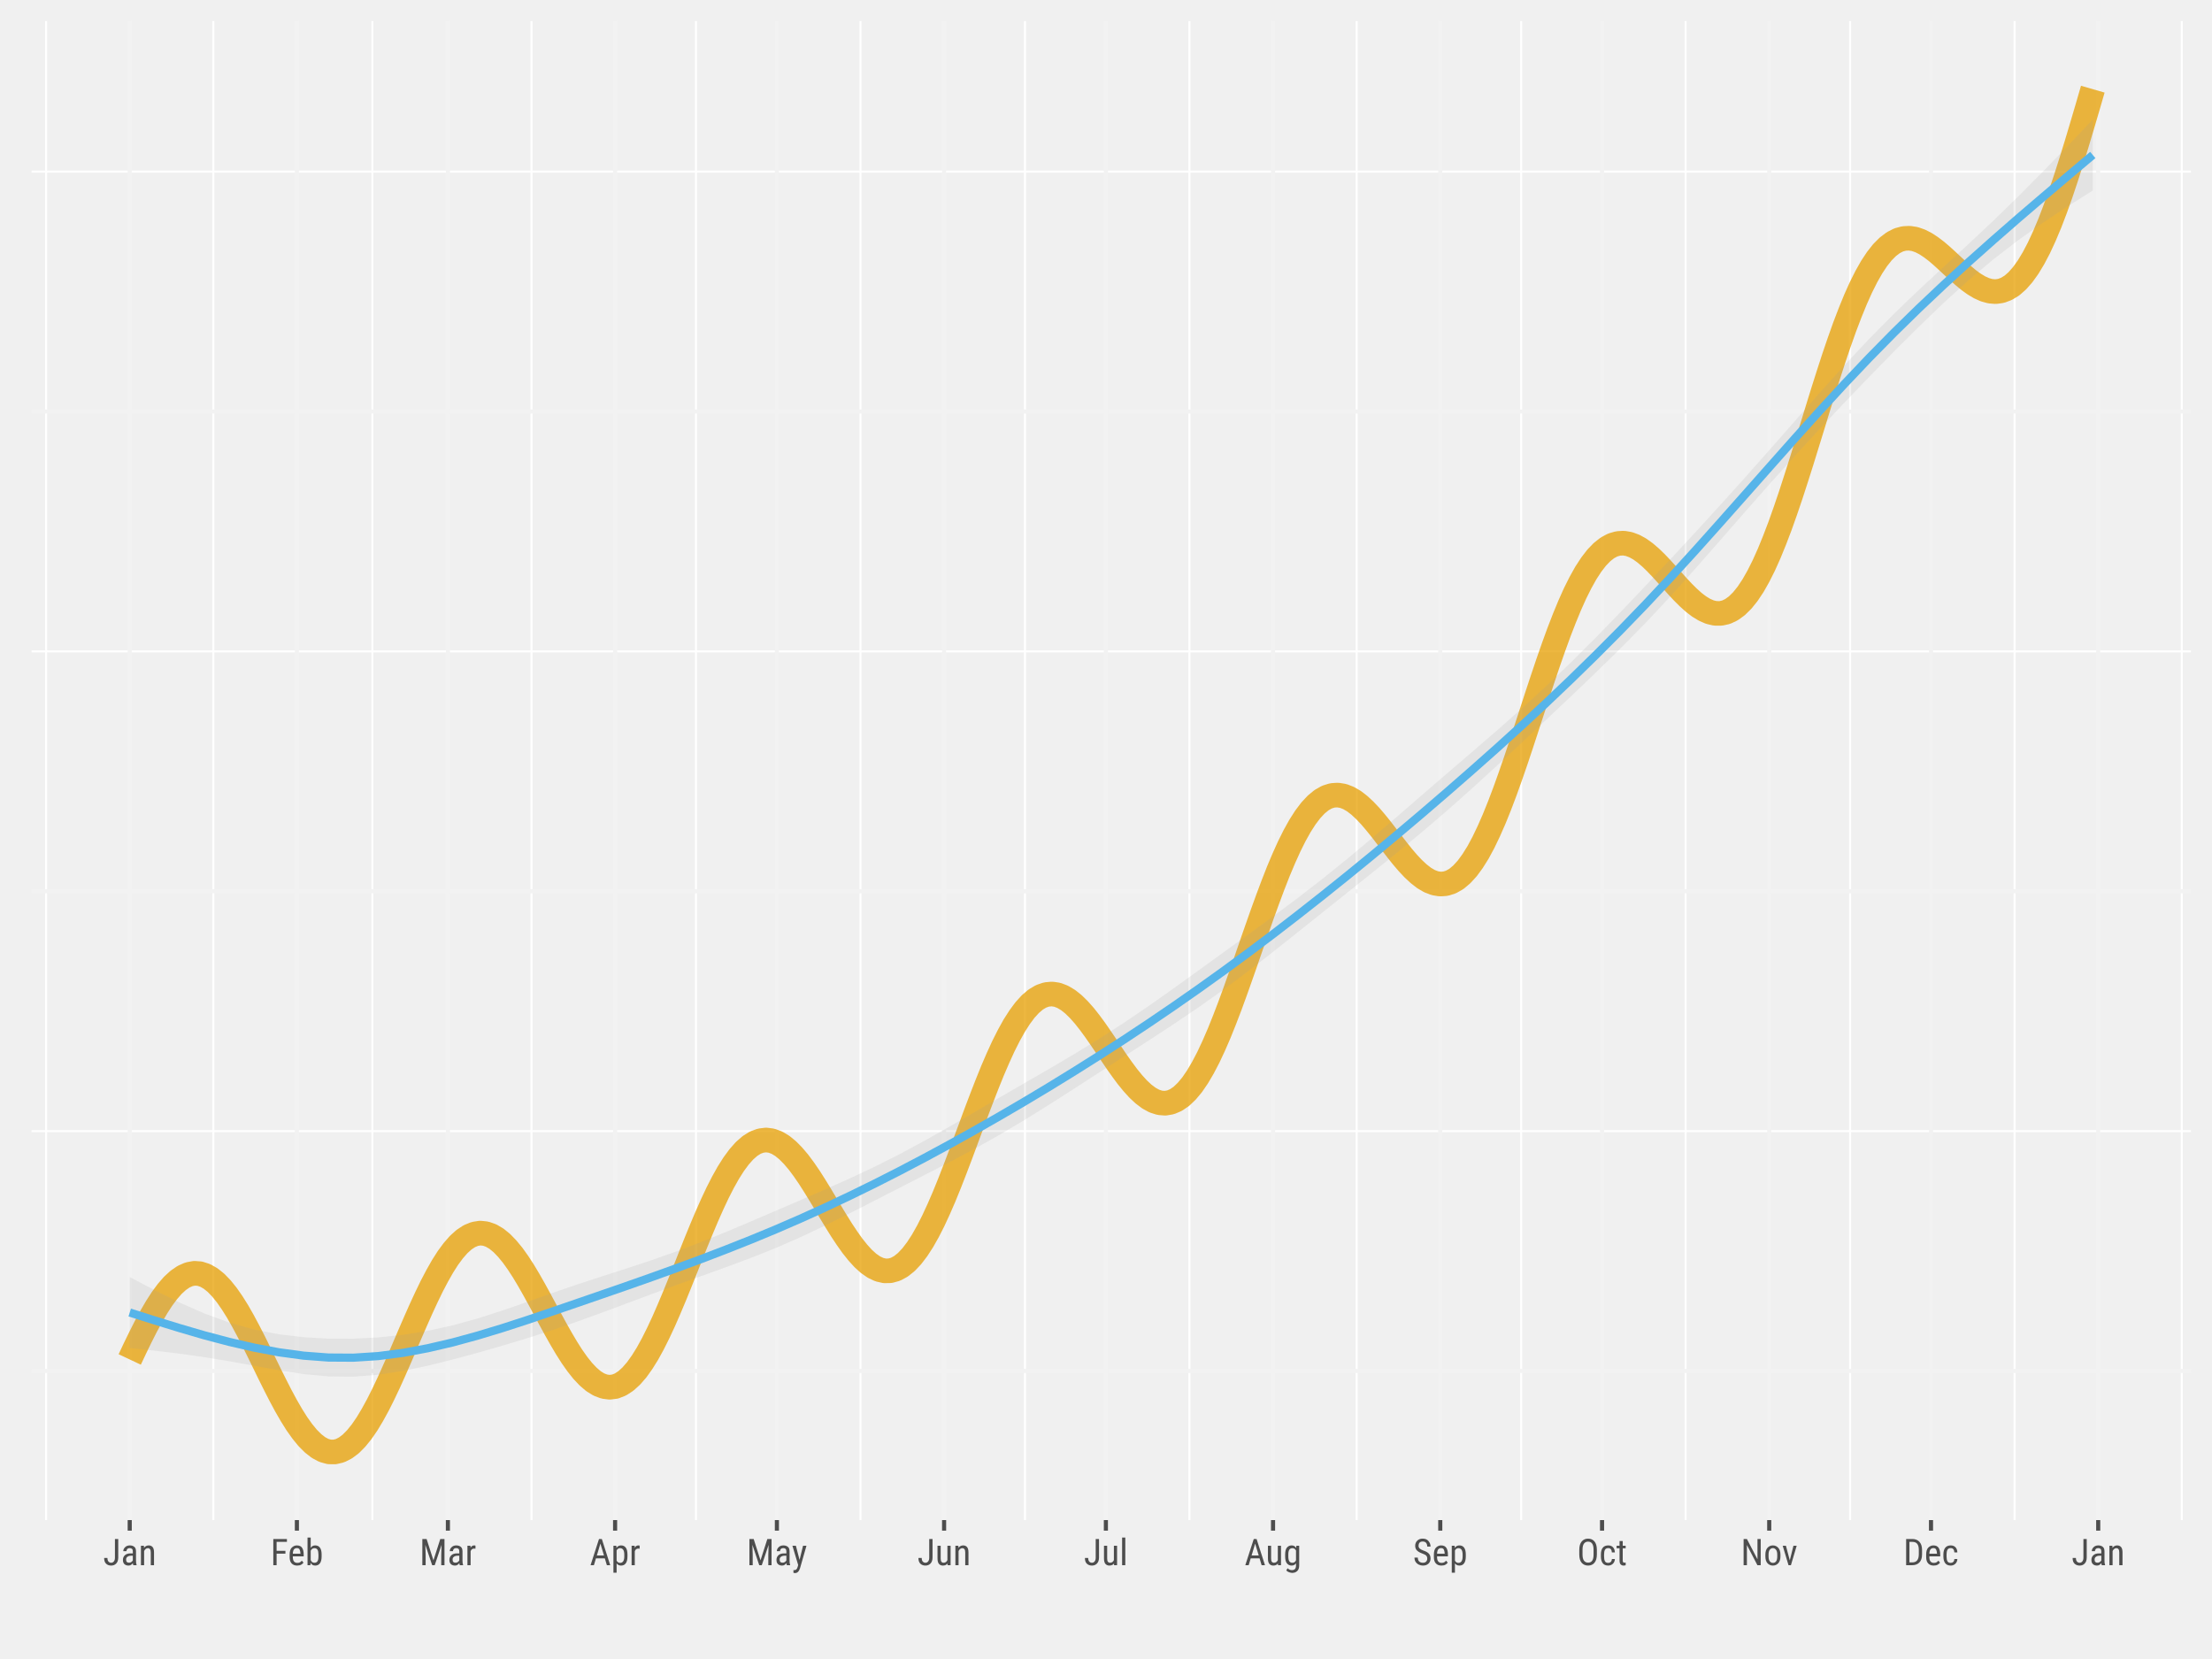
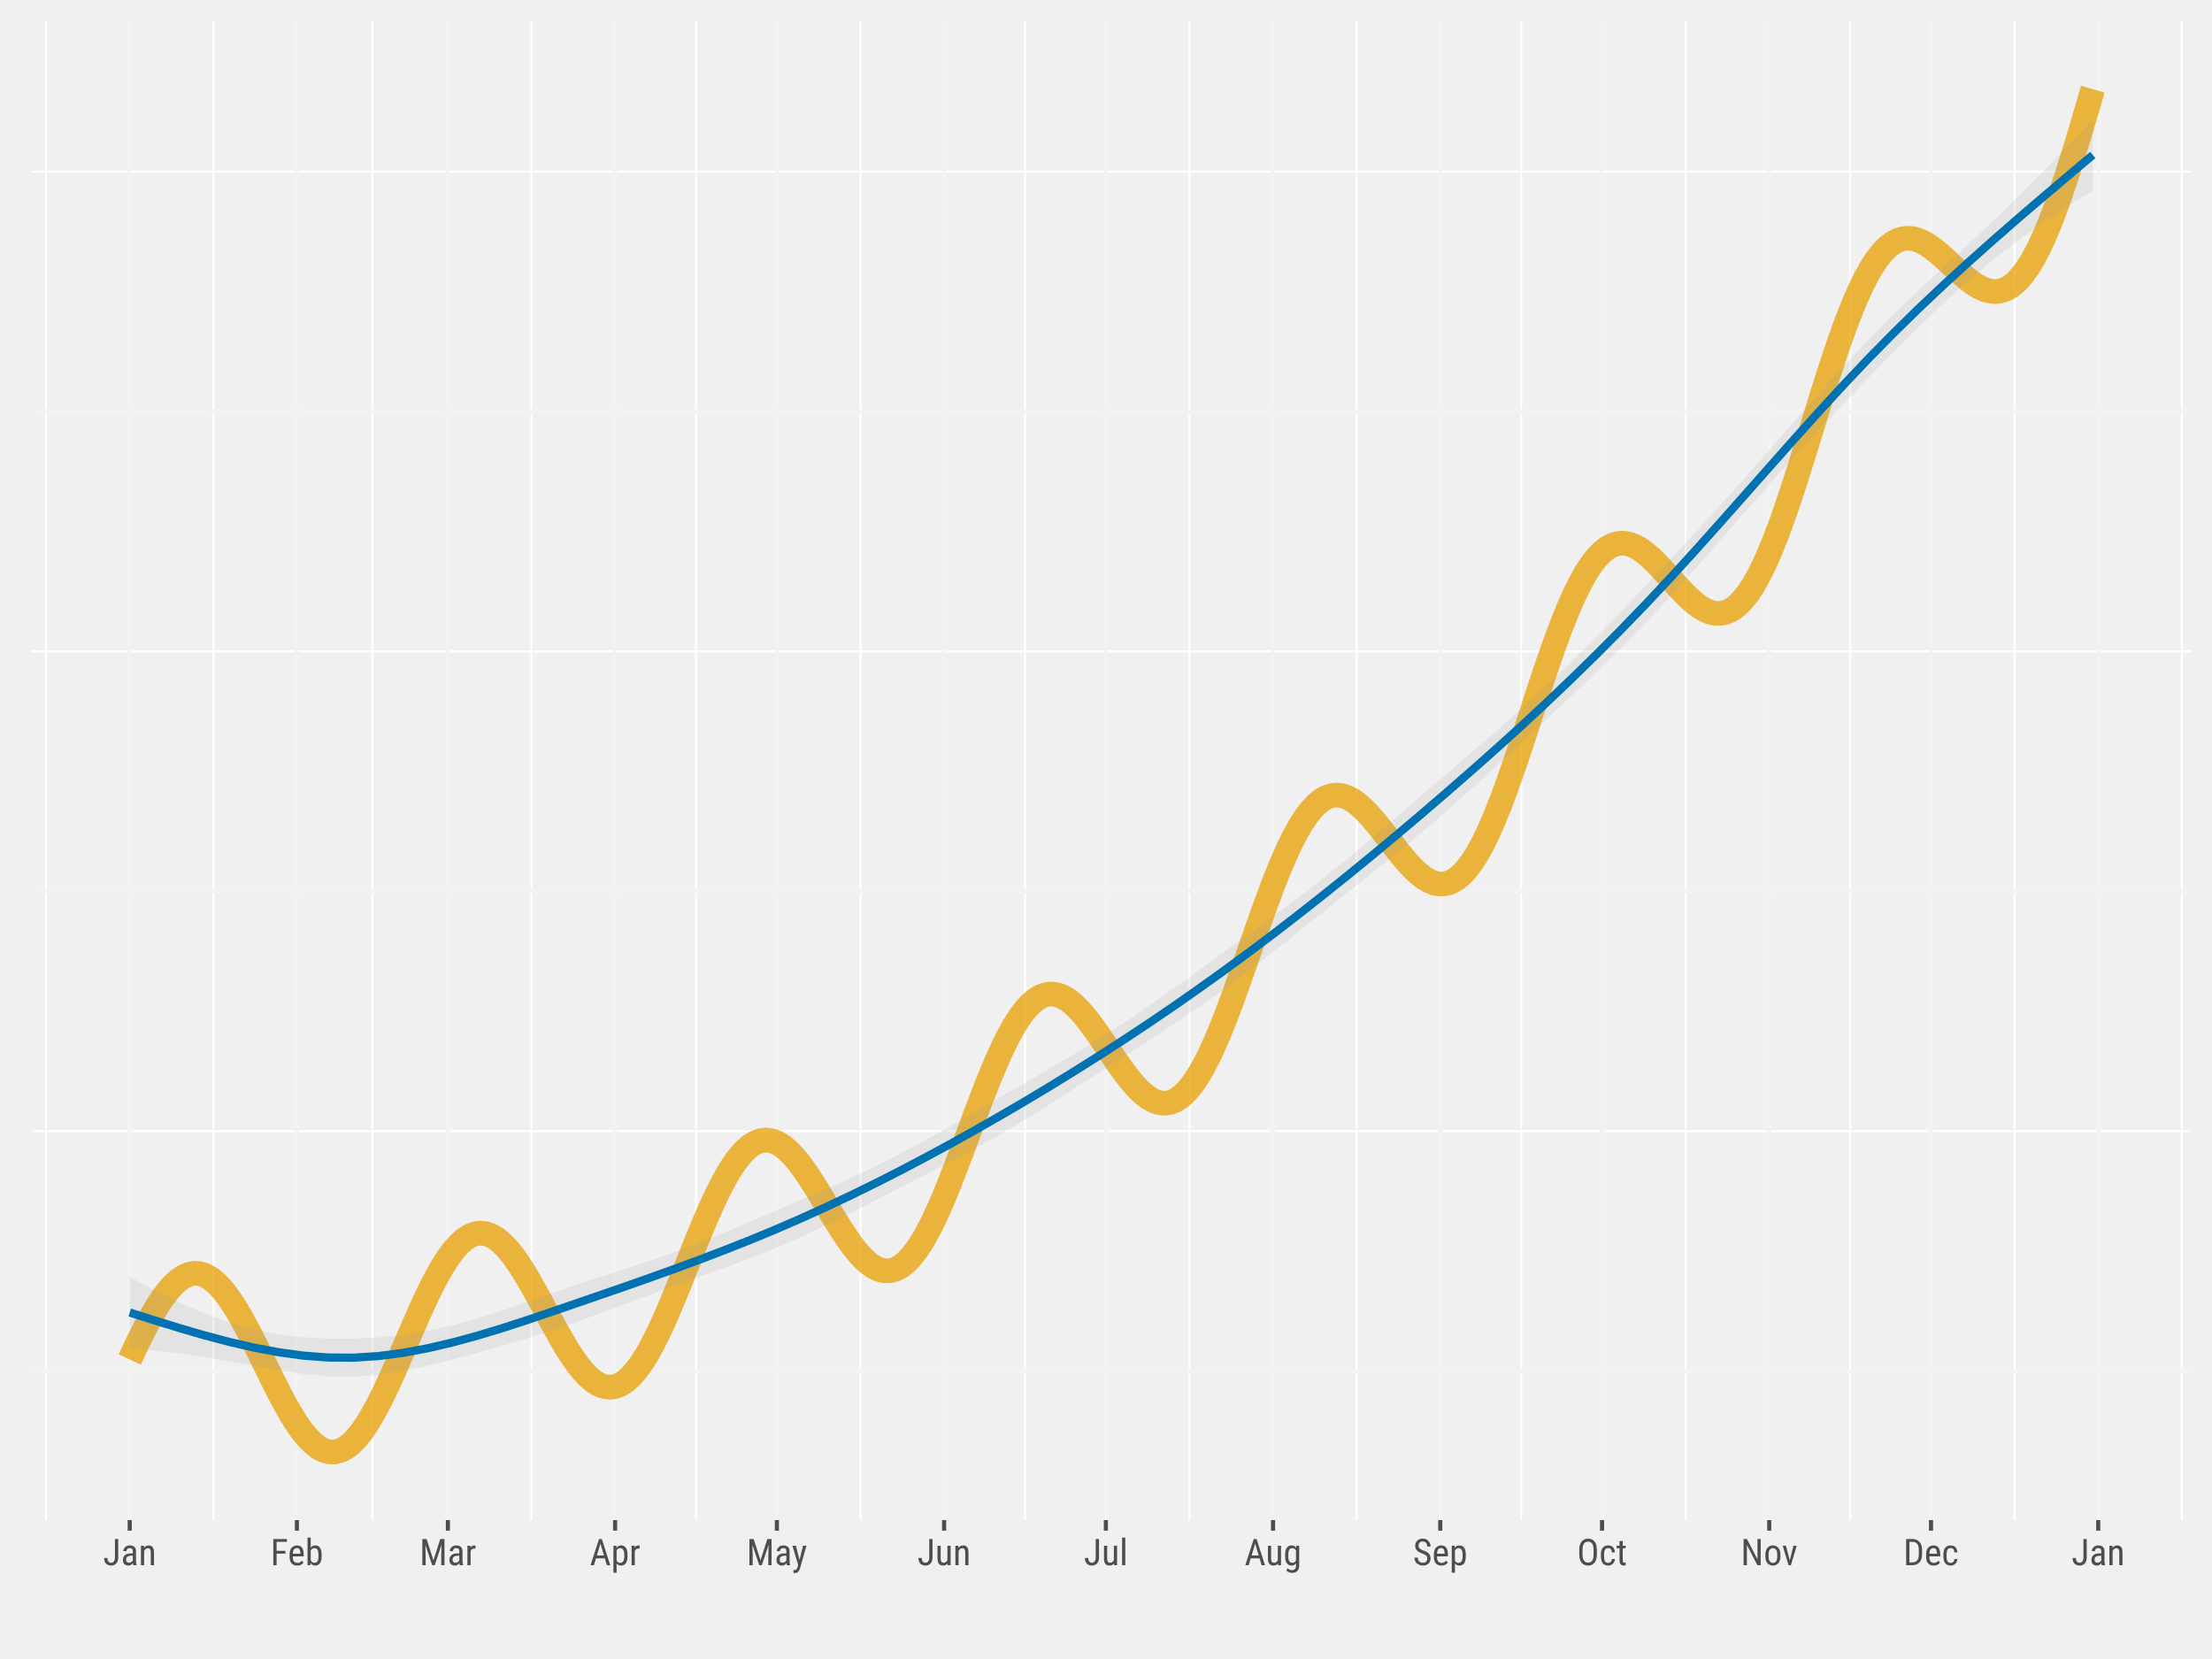
<svg xmlns="http://www.w3.org/2000/svg" class="svglite" width="576.00pt" height="432.00pt" viewBox="0 0 576.00 432.00">
  <defs>
    <style type="text/css">
    .svglite line, .svglite polyline, .svglite polygon, .svglite path, .svglite rect, .svglite circle {
      fill: none;
      stroke: #000000;
      stroke-linecap: round;
      stroke-linejoin: round;
      stroke-miterlimit: 10.00;
    }
    .svglite text {
      white-space: pre;
    }
  </style>
  </defs>
  <rect width="100%" height="100%" style="stroke: none; fill: none;" />
  <defs>
    <clipPath id="cpMC4wMHw1NzYuMDB8MC4wMHw0MzIuMDA=">
      <rect x="0.00" y="0.00" width="576.00" height="432.00" />
    </clipPath>
  </defs>
  <g clip-path="url(#cpMC4wMHw1NzYuMDB8MC4wMHw0MzIuMDA=)">
    <rect x="0.00" y="0.00" width="576.00" height="432.00" style="stroke-width: 1.07; stroke: none;" />
  </g>
  <defs>
    <clipPath id="cpOC4yMnw1NzAuNTJ8NS40OHwzOTUuODM=">
      <rect x="8.22" y="5.48" width="562.30" height="390.35" />
    </clipPath>
  </defs>
  <g clip-path="url(#cpOC4yMnw1NzAuNTJ8NS40OHwzOTUuODM=)">
    <polyline points="8.22,294.54 570.52,294.54 " style="stroke-width: 0.53; stroke: #FFFFFF; stroke-linecap: butt;" />
    <polyline points="8.22,169.61 570.52,169.61 " style="stroke-width: 0.53; stroke: #FFFFFF; stroke-linecap: butt;" />
    <polyline points="8.22,44.69 570.52,44.69 " style="stroke-width: 0.53; stroke: #FFFFFF; stroke-linecap: butt;" />
    <polyline points="12.01,395.83 12.01,5.48 " style="stroke-width: 0.53; stroke: #FFFFFF; stroke-linecap: butt;" />
    <polyline points="55.55,395.83 55.55,5.48 " style="stroke-width: 0.53; stroke: #FFFFFF; stroke-linecap: butt;" />
    <polyline points="96.97,395.83 96.97,5.48 " style="stroke-width: 0.53; stroke: #FFFFFF; stroke-linecap: butt;" />
    <polyline points="138.40,395.83 138.40,5.48 " style="stroke-width: 0.53; stroke: #FFFFFF; stroke-linecap: butt;" />
    <polyline points="181.23,395.83 181.23,5.48 " style="stroke-width: 0.53; stroke: #FFFFFF; stroke-linecap: butt;" />
    <polyline points="224.07,395.83 224.07,5.48 " style="stroke-width: 0.53; stroke: #FFFFFF; stroke-linecap: butt;" />
    <polyline points="266.90,395.83 266.90,5.48 " style="stroke-width: 0.53; stroke: #FFFFFF; stroke-linecap: butt;" />
    <polyline points="309.73,395.83 309.73,5.48 " style="stroke-width: 0.53; stroke: #FFFFFF; stroke-linecap: butt;" />
    <polyline points="353.27,395.83 353.27,5.48 " style="stroke-width: 0.53; stroke: #FFFFFF; stroke-linecap: butt;" />
    <polyline points="396.10,395.83 396.10,5.48 " style="stroke-width: 0.53; stroke: #FFFFFF; stroke-linecap: butt;" />
    <polyline points="438.93,395.83 438.93,5.48 " style="stroke-width: 0.53; stroke: #FFFFFF; stroke-linecap: butt;" />
    <polyline points="481.77,395.83 481.77,5.48 " style="stroke-width: 0.53; stroke: #FFFFFF; stroke-linecap: butt;" />
    <polyline points="524.60,395.83 524.60,5.48 " style="stroke-width: 0.53; stroke: #FFFFFF; stroke-linecap: butt;" />
    <polyline points="568.13,395.83 568.13,5.48 " style="stroke-width: 0.53; stroke: #FFFFFF; stroke-linecap: butt;" />
    <polyline points="8.22,357.00 570.52,357.00 " style="stroke-width: 1.07; stroke: #F2F2F2; stroke-linecap: butt;" />
    <polyline points="8.22,232.08 570.52,232.08 " style="stroke-width: 1.07; stroke: #F2F2F2; stroke-linecap: butt;" />
    <polyline points="8.22,107.15 570.52,107.15 " style="stroke-width: 1.07; stroke: #F2F2F2; stroke-linecap: butt;" />
    <polyline points="33.78,395.83 33.78,5.48 " style="stroke-width: 1.07; stroke: #F2F2F2; stroke-linecap: butt;" />
    <polyline points="77.31,395.83 77.31,5.48 " style="stroke-width: 1.07; stroke: #F2F2F2; stroke-linecap: butt;" />
    <polyline points="116.63,395.83 116.63,5.48 " style="stroke-width: 1.07; stroke: #F2F2F2; stroke-linecap: butt;" />
    <polyline points="160.17,395.83 160.17,5.48 " style="stroke-width: 1.07; stroke: #F2F2F2; stroke-linecap: butt;" />
    <polyline points="202.30,395.83 202.30,5.48 " style="stroke-width: 1.07; stroke: #F2F2F2; stroke-linecap: butt;" />
    <polyline points="245.84,395.83 245.84,5.48 " style="stroke-width: 1.07; stroke: #F2F2F2; stroke-linecap: butt;" />
    <polyline points="287.97,395.83 287.97,5.48 " style="stroke-width: 1.07; stroke: #F2F2F2; stroke-linecap: butt;" />
    <polyline points="331.50,395.83 331.50,5.48 " style="stroke-width: 1.07; stroke: #F2F2F2; stroke-linecap: butt;" />
    <polyline points="375.04,395.83 375.04,5.48 " style="stroke-width: 1.07; stroke: #F2F2F2; stroke-linecap: butt;" />
    <polyline points="417.17,395.83 417.17,5.48 " style="stroke-width: 1.07; stroke: #F2F2F2; stroke-linecap: butt;" />
    <polyline points="460.70,395.83 460.70,5.48 " style="stroke-width: 1.07; stroke: #F2F2F2; stroke-linecap: butt;" />
    <polyline points="502.83,395.83 502.83,5.48 " style="stroke-width: 1.07; stroke: #F2F2F2; stroke-linecap: butt;" />
    <polyline points="546.37,395.83 546.37,5.48 " style="stroke-width: 1.07; stroke: #F2F2F2; stroke-linecap: butt;" />
    <polyline points="33.78,354.00 35.18,351.03 36.59,348.14 37.99,345.37 39.40,342.77 40.80,340.37 42.20,338.20 43.61,336.30 45.01,334.69 46.42,333.40 47.82,332.44 49.23,331.82 50.63,331.56 52.03,331.66 53.44,332.12 54.84,332.92 56.25,334.05 57.65,335.50 59.06,337.25 60.46,339.26 61.87,341.51 63.27,343.97 64.67,346.59 66.08,349.33 67.48,352.16 68.89,355.04 70.29,357.91 71.70,360.73 73.10,363.47 74.50,366.07 75.91,368.51 77.31,370.74 78.72,372.72 80.12,374.43 81.53,375.84 82.93,376.93 84.33,377.68 85.74,378.07 87.14,378.09 88.55,377.75 89.95,377.04 91.36,375.98 92.76,374.56 94.17,372.82 95.57,370.78 96.97,368.45 98.38,365.88 99.78,363.09 101.19,360.12 102.59,357.01 104.00,353.81 105.40,350.55 106.80,347.28 108.21,344.04 109.61,340.88 111.02,337.83 112.42,334.94 113.83,332.25 115.23,329.78 116.63,327.58 118.04,325.67 119.44,324.07 120.85,322.80 122.25,321.88 123.66,321.31 125.06,321.09 126.47,321.24 127.87,321.73 129.27,322.55 130.68,323.70 132.08,325.15 133.49,326.86 134.89,328.82 136.30,330.99 137.70,333.33 139.10,335.80 140.51,338.36 141.91,340.96 143.32,343.58 144.72,346.15 146.13,348.64 147.53,351.01 148.93,353.21 150.34,355.21 151.74,356.97 153.15,358.46 154.55,359.66 155.96,360.53 157.36,361.06 158.77,361.24 160.17,361.06 161.57,360.51 162.98,359.59 164.38,358.32 165.79,356.70 167.19,354.74 168.60,352.48 170.00,349.93 171.40,347.13 172.81,344.11 174.21,340.90 175.62,337.55 177.02,334.10 178.43,330.58 179.83,327.05 181.23,323.54 182.64,320.10 184.04,316.78 185.45,313.60 186.85,310.62 188.26,307.86 189.66,305.36 191.07,303.14 192.47,301.24 193.87,299.66 195.28,298.42 196.68,297.54 198.09,297.02 199.49,296.85 200.90,297.03 202.30,297.55 203.70,298.39 205.11,299.54 206.51,300.96 207.92,302.62 209.32,304.50 210.73,306.55 212.13,308.75 213.54,311.04 214.94,313.38 216.34,315.73 217.75,318.05 219.15,320.30 220.56,322.42 221.96,324.39 223.37,326.16 224.77,327.70 226.17,328.97 227.58,329.95 228.98,330.61 230.39,330.93 231.79,330.90 233.20,330.51 234.60,329.75 236.00,328.63 237.41,327.14 238.81,325.31 240.22,323.14 241.62,320.66 243.03,317.89 244.43,314.86 245.84,311.61 247.24,308.17 248.64,304.57 250.05,300.87 251.45,297.10 252.86,293.31 254.26,289.53 255.67,285.82 257.07,282.22 258.47,278.76 259.88,275.49 261.28,272.43 262.69,269.63 264.09,267.11 265.50,264.90 266.90,263.01 268.30,261.47 269.71,260.27 271.11,259.44 272.52,258.96 273.92,258.83 275.33,259.04 276.73,259.58 278.14,260.42 279.54,261.54 280.94,262.91 282.35,264.50 283.75,266.27 285.16,268.19 286.56,270.21 287.97,272.28 289.37,274.38 290.77,276.45 292.18,278.44 293.58,280.33 294.99,282.06 296.39,283.60 297.80,284.91 299.20,285.96 300.60,286.72 302.01,287.17 303.41,287.28 304.82,287.04 306.22,286.44 307.63,285.48 309.03,284.14 310.44,282.45 311.84,280.40 313.24,278.02 314.65,275.32 316.05,272.33 317.46,269.08 318.86,265.59 320.27,261.91 321.67,258.08 323.07,254.13 324.48,250.11 325.88,246.05 327.29,242.01 328.69,238.03 330.10,234.15 331.50,230.41 332.90,226.84 334.31,223.50 335.71,220.40 337.12,217.57 338.52,215.06 339.93,212.86 341.33,211.01 342.74,209.50 344.14,208.35 345.54,207.56 346.95,207.12 348.35,207.03 349.76,207.26 351.16,207.80 352.57,208.62 353.97,209.70 355.37,211.00 356.78,212.48 358.18,214.12 359.59,215.86 360.99,217.68 362.40,219.51 363.80,221.32 365.20,223.07 366.61,224.72 368.01,226.21 369.42,227.52 370.82,228.61 372.23,229.44 373.63,229.98 375.04,230.21 376.44,230.11 377.84,229.66 379.25,228.86 380.65,227.68 382.06,226.14 383.46,224.23 384.87,221.98 386.27,219.38 387.67,216.46 389.08,213.25 390.48,209.78 391.89,206.06 393.29,202.15 394.70,198.07 396.10,193.88 397.50,189.60 398.91,185.29 400.31,180.98 401.72,176.73 403.12,172.57 404.53,168.54 405.93,164.69 407.34,161.05 408.74,157.65 410.14,154.53 411.55,151.71 412.95,149.20 414.36,147.04 415.76,145.22 417.17,143.76 418.57,142.66 419.97,141.91 421.38,141.51 422.78,141.43 424.19,141.67 425.59,142.19 427.00,142.97 428.40,143.98 429.80,145.18 431.21,146.54 432.61,148.01 434.02,149.56 435.42,151.13 436.83,152.69 438.23,154.19 439.64,155.59 441.04,156.85 442.44,157.92 443.85,158.78 445.25,159.39 446.66,159.72 448.06,159.73 449.47,159.42 450.87,158.76 452.27,157.75 453.68,156.36 455.08,154.62 456.49,152.50 457.89,150.03 459.30,147.22 460.70,144.09 462.10,140.66 463.51,136.96 464.91,133.02 466.32,128.87 467.72,124.55 469.13,120.11 470.53,115.58 471.94,111.01 473.34,106.44 474.74,101.92 476.15,97.48 477.55,93.17 478.96,89.03 480.36,85.10 481.77,81.41 483.17,77.98 484.57,74.85 485.98,72.04 487.38,69.57 488.79,67.44 490.19,65.67 491.60,64.26 493.00,63.20 494.40,62.48 495.81,62.10 497.21,62.03 498.62,62.25 500.02,62.74 501.43,63.46 502.83,64.38 504.24,65.45 505.64,66.65 507.04,67.93 508.45,69.24 509.85,70.54 511.26,71.79 512.66,72.95 514.07,73.97 515.47,74.81 516.87,75.44 518.28,75.83 519.68,75.94 521.09,75.74 522.49,75.21 523.90,74.35 525.30,73.12 526.70,71.53 528.11,69.57 529.51,67.25 530.92,64.57 532.32,61.55 533.73,58.20 535.13,54.55 536.54,50.62 537.94,46.45 539.34,42.07 540.75,37.52 542.15,32.83 543.56,28.05 544.96,23.22 " style="stroke-width: 6.40; stroke: #E69F00; stroke-opacity: 0.75; stroke-linecap: butt;" />
    <polygon points="33.78,332.54 40.25,335.95 46.72,339.16 53.19,342.01 59.66,344.38 66.13,346.18 72.60,347.44 79.07,348.21 85.54,348.58 92.01,348.59 98.49,348.26 104.96,347.58 111.43,346.53 117.90,345.11 124.37,343.32 130.84,341.25 137.31,339.00 143.78,336.70 150.25,334.48 156.72,332.37 163.19,330.29 169.66,328.15 176.13,325.86 182.60,323.41 189.07,320.78 195.55,318.05 202.02,315.27 208.49,312.49 214.96,309.68 221.43,306.79 227.90,303.74 234.37,300.48 240.84,296.99 247.31,293.34 253.78,289.58 260.25,285.81 266.72,282.07 273.19,278.33 279.66,274.52 286.13,270.55 292.61,266.37 299.08,261.97 305.55,257.41 312.02,252.75 318.49,248.06 324.96,243.39 331.43,238.67 337.90,233.85 344.37,228.84 350.84,223.62 357.31,218.21 363.78,212.66 370.25,207.05 376.72,201.47 383.19,195.92 389.67,190.33 396.14,184.61 402.61,178.67 409.08,172.47 415.55,166.01 422.02,159.35 428.49,152.54 434.96,145.63 441.43,138.65 447.90,131.57 454.37,124.38 460.84,117.08 467.31,109.71 473.78,102.36 480.25,95.16 486.73,88.24 493.20,81.69 499.67,75.48 506.14,69.48 512.61,63.52 519.08,57.44 525.55,51.15 532.02,44.63 538.49,37.94 544.96,31.11 544.96,49.61 538.49,53.69 532.02,57.97 525.55,62.54 519.08,67.53 512.61,72.98 506.14,78.86 499.67,85.08 493.20,91.53 486.73,98.14 480.25,104.88 473.78,111.76 467.31,118.79 460.84,125.99 454.37,133.33 447.90,140.74 441.43,148.11 434.96,155.31 428.49,162.22 422.02,168.80 415.55,175.13 409.08,181.32 402.61,187.42 396.14,193.49 389.67,199.50 383.19,205.42 376.72,211.17 370.25,216.70 363.78,222.05 357.31,227.27 350.84,232.44 344.37,237.61 337.90,242.78 331.43,247.92 324.96,252.95 318.49,257.78 312.02,262.36 305.55,266.73 299.08,270.97 292.61,275.15 286.13,279.33 279.66,283.52 273.19,287.66 266.72,291.68 260.25,295.52 253.78,299.14 247.31,302.59 240.84,305.93 234.37,309.24 227.90,312.56 221.43,315.86 214.96,319.08 208.49,322.14 202.02,324.97 195.55,327.55 189.07,329.96 182.60,332.29 176.13,334.62 169.66,336.99 163.19,339.41 156.72,341.82 150.25,344.16 143.78,346.38 137.31,348.46 130.84,350.41 124.37,352.27 117.90,354.01 111.43,355.62 104.96,356.98 98.49,357.98 92.01,358.49 85.54,358.42 79.07,357.81 72.60,356.82 66.13,355.64 59.66,354.46 53.19,353.40 46.72,352.49 40.25,351.71 33.78,351.03 " style="stroke-width: 0.00; stroke: none; stroke-linecap: butt; fill: #999999; fill-opacity: 0.15;" />
    <polyline points="33.78,332.54 40.25,335.95 46.72,339.16 53.19,342.01 59.66,344.38 66.13,346.18 72.60,347.44 79.07,348.21 85.54,348.58 92.01,348.59 98.49,348.26 104.96,347.58 111.43,346.53 117.90,345.11 124.37,343.32 130.84,341.25 137.31,339.00 143.78,336.70 150.25,334.48 156.72,332.37 163.19,330.29 169.66,328.15 176.13,325.86 182.60,323.41 189.07,320.78 195.55,318.05 202.02,315.27 208.49,312.49 214.96,309.68 221.43,306.79 227.90,303.74 234.37,300.48 240.84,296.99 247.31,293.34 253.78,289.58 260.25,285.81 266.72,282.07 273.19,278.33 279.66,274.52 286.13,270.55 292.61,266.37 299.08,261.97 305.55,257.41 312.02,252.75 318.49,248.06 324.96,243.39 331.43,238.67 337.90,233.85 344.37,228.84 350.84,223.62 357.31,218.21 363.78,212.66 370.25,207.05 376.72,201.47 383.19,195.92 389.67,190.33 396.14,184.61 402.61,178.67 409.08,172.47 415.55,166.01 422.02,159.35 428.49,152.54 434.96,145.63 441.43,138.65 447.90,131.57 454.37,124.38 460.84,117.08 467.31,109.71 473.78,102.36 480.25,95.16 486.73,88.24 493.20,81.69 499.67,75.48 506.14,69.48 512.61,63.52 519.08,57.44 525.55,51.15 532.02,44.63 538.49,37.94 544.96,31.11 " style="stroke-width: 2.13; stroke: none; stroke-linecap: butt;" />
    <polyline points="544.96,49.61 538.49,53.69 532.02,57.97 525.55,62.54 519.08,67.53 512.61,72.98 506.14,78.86 499.67,85.08 493.20,91.53 486.73,98.14 480.25,104.88 473.78,111.76 467.31,118.79 460.84,125.99 454.37,133.33 447.90,140.74 441.43,148.11 434.96,155.31 428.49,162.22 422.02,168.80 415.55,175.13 409.08,181.32 402.61,187.42 396.14,193.49 389.67,199.50 383.19,205.42 376.72,211.17 370.25,216.70 363.78,222.05 357.31,227.27 350.84,232.44 344.37,237.61 337.90,242.78 331.43,247.92 324.96,252.95 318.49,257.78 312.02,262.36 305.55,266.73 299.08,270.97 292.61,275.15 286.13,279.33 279.66,283.52 273.19,287.66 266.72,291.68 260.25,295.52 253.78,299.14 247.31,302.59 240.84,305.93 234.37,309.24 227.90,312.56 221.43,315.86 214.96,319.08 208.49,322.14 202.02,324.97 195.55,327.55 189.07,329.96 182.60,332.29 176.13,334.62 169.66,336.99 163.19,339.41 156.72,341.82 150.25,344.16 143.78,346.38 137.31,348.46 130.84,350.41 124.37,352.27 117.90,354.01 111.43,355.62 104.96,356.98 98.49,357.98 92.01,358.49 85.54,358.42 79.07,357.81 72.60,356.82 66.13,355.64 59.66,354.46 53.19,353.40 46.72,352.49 40.25,351.71 33.78,351.03 " style="stroke-width: 2.13; stroke: none; stroke-linecap: butt;" />
-     <polyline points="33.78,341.78 40.25,343.83 46.72,345.82 53.19,347.71 59.66,349.42 66.13,350.91 72.60,352.13 79.07,353.01 85.54,353.50 92.01,353.54 98.49,353.12 104.96,352.28 111.43,351.07 117.90,349.56 124.37,347.79 130.84,345.83 137.31,343.73 143.78,341.54 150.25,339.32 156.72,337.09 163.19,334.85 169.66,332.57 176.13,330.24 182.60,327.85 189.07,325.37 195.55,322.80 202.02,320.12 208.49,317.31 214.96,314.38 221.43,311.32 227.90,308.15 234.37,304.86 240.84,301.46 247.31,297.96 253.78,294.36 260.25,290.66 266.72,286.88 273.19,283.00 279.66,279.02 286.13,274.94 292.61,270.76 299.08,266.47 305.55,262.07 312.02,257.55 318.49,252.92 324.96,248.17 331.43,243.30 337.90,238.31 344.37,233.22 350.84,228.03 357.31,222.74 363.78,217.35 370.25,211.88 376.72,206.32 383.19,200.67 389.67,194.92 396.14,189.05 402.61,183.05 409.08,176.89 415.55,170.57 422.02,164.07 428.49,157.38 434.96,150.47 441.43,143.38 447.90,136.15 454.37,128.85 460.84,121.54 467.31,114.25 473.78,107.06 480.25,100.02 486.73,93.19 493.20,86.61 499.67,80.28 506.14,74.17 512.61,68.25 519.08,62.49 525.55,56.84 532.02,51.30 538.49,45.81 544.96,40.36 " style="stroke-width: 2.13; stroke: #56B4E9; stroke-linecap: butt;" />
+     <polyline points="33.78,341.78 40.25,343.83 46.72,345.82 53.19,347.71 59.66,349.42 66.13,350.91 72.60,352.13 79.07,353.01 85.54,353.50 92.01,353.54 98.49,353.12 104.96,352.28 111.43,351.07 117.90,349.56 124.37,347.79 130.84,345.83 137.31,343.73 143.78,341.54 150.25,339.32 156.72,337.09 163.19,334.85 169.66,332.57 176.13,330.24 182.60,327.85 189.07,325.37 195.55,322.80 202.02,320.12 208.49,317.31 214.96,314.38 221.43,311.32 227.90,308.15 234.37,304.86 240.84,301.46 247.31,297.96 253.78,294.36 260.25,290.66 266.72,286.88 273.19,283.00 279.66,279.02 286.13,274.94 292.61,270.76 299.08,266.47 305.55,262.07 312.02,257.55 318.49,252.92 324.96,248.17 331.43,243.30 337.90,238.31 344.37,233.22 350.84,228.03 357.31,222.74 363.78,217.35 370.25,211.88 376.72,206.32 383.19,200.67 389.67,194.92 396.14,189.05 402.61,183.05 409.08,176.89 415.55,170.57 422.02,164.07 428.49,157.38 434.96,150.47 441.43,143.38 447.90,136.15 454.37,128.85 460.84,121.54 467.31,114.25 473.78,107.06 480.25,100.02 486.73,93.19 493.20,86.61 499.67,80.28 506.14,74.17 512.61,68.25 519.08,62.49 525.55,56.84 532.02,51.30 538.49,45.81 544.96,40.36 " style="stroke-width: 2.13; stroke: #0072B2; stroke-linecap: butt;" />
  </g>
  <g clip-path="url(#cpMC4wMHw1NzYuMDB8MC4wMHw0MzIuMDA=)">
    <polyline points="33.78,398.57 33.78,395.83 " style="stroke-width: 1.07; stroke: #4D4D4D; stroke-linecap: butt;" />
    <polyline points="77.31,398.57 77.31,395.83 " style="stroke-width: 1.07; stroke: #4D4D4D; stroke-linecap: butt;" />
    <polyline points="116.63,398.57 116.63,395.83 " style="stroke-width: 1.07; stroke: #4D4D4D; stroke-linecap: butt;" />
    <polyline points="160.17,398.57 160.17,395.83 " style="stroke-width: 1.07; stroke: #4D4D4D; stroke-linecap: butt;" />
    <polyline points="202.30,398.57 202.30,395.83 " style="stroke-width: 1.07; stroke: #4D4D4D; stroke-linecap: butt;" />
    <polyline points="245.84,398.57 245.84,395.83 " style="stroke-width: 1.07; stroke: #4D4D4D; stroke-linecap: butt;" />
    <polyline points="287.97,398.57 287.97,395.83 " style="stroke-width: 1.07; stroke: #4D4D4D; stroke-linecap: butt;" />
    <polyline points="331.50,398.57 331.50,395.83 " style="stroke-width: 1.07; stroke: #4D4D4D; stroke-linecap: butt;" />
    <polyline points="375.04,398.57 375.04,395.83 " style="stroke-width: 1.07; stroke: #4D4D4D; stroke-linecap: butt;" />
    <polyline points="417.17,398.57 417.17,395.83 " style="stroke-width: 1.07; stroke: #4D4D4D; stroke-linecap: butt;" />
    <polyline points="460.70,398.57 460.70,395.83 " style="stroke-width: 1.07; stroke: #4D4D4D; stroke-linecap: butt;" />
    <polyline points="502.83,398.57 502.83,395.83 " style="stroke-width: 1.07; stroke: #4D4D4D; stroke-linecap: butt;" />
    <polyline points="546.37,398.57 546.37,395.83 " style="stroke-width: 1.07; stroke: #4D4D4D; stroke-linecap: butt;" />
    <text x="33.78" y="407.58" text-anchor="middle" style="font-size: 9.60px;fill: #4D4D4D; font-family: &quot;Roboto Condensed&quot;;" textLength="13.87px" lengthAdjust="spacingAndGlyphs">Jan</text>
    <text x="77.31" y="407.58" text-anchor="middle" style="font-size: 9.60px;fill: #4D4D4D; font-family: &quot;Roboto Condensed&quot;;" textLength="13.83px" lengthAdjust="spacingAndGlyphs">Feb</text>
    <text x="116.63" y="407.58" text-anchor="middle" style="font-size: 9.60px;fill: #4D4D4D; font-family: &quot;Roboto Condensed&quot;;" textLength="14.75px" lengthAdjust="spacingAndGlyphs">Mar</text>
    <text x="160.17" y="407.58" text-anchor="middle" style="font-size: 9.60px;fill: #4D4D4D; font-family: &quot;Roboto Condensed&quot;;" textLength="13.17px" lengthAdjust="spacingAndGlyphs">Apr</text>
    <text x="202.30" y="407.58" text-anchor="middle" style="font-size: 9.60px;fill: #4D4D4D; font-family: &quot;Roboto Condensed&quot;;" textLength="15.83px" lengthAdjust="spacingAndGlyphs">May</text>
    <text x="245.84" y="407.58" text-anchor="middle" style="font-size: 9.60px;fill: #4D4D4D; font-family: &quot;Roboto Condensed&quot;;" textLength="13.92px" lengthAdjust="spacingAndGlyphs">Jun</text>
    <text x="287.97" y="407.58" text-anchor="middle" style="font-size: 9.60px;fill: #4D4D4D; font-family: &quot;Roboto Condensed&quot;;" textLength="11.47px" lengthAdjust="spacingAndGlyphs">Jul</text>
    <text x="331.50" y="407.58" text-anchor="middle" style="font-size: 9.60px;fill: #4D4D4D; font-family: &quot;Roboto Condensed&quot;;" textLength="14.88px" lengthAdjust="spacingAndGlyphs">Aug</text>
    <text x="375.04" y="407.58" text-anchor="middle" style="font-size: 9.60px;fill: #4D4D4D; font-family: &quot;Roboto Condensed&quot;;" textLength="14.19px" lengthAdjust="spacingAndGlyphs">Sep</text>
    <text x="417.17" y="407.58" text-anchor="middle" style="font-size: 9.60px;fill: #4D4D4D; font-family: &quot;Roboto Condensed&quot;;" textLength="13.02px" lengthAdjust="spacingAndGlyphs">Oct</text>
    <text x="460.70" y="407.58" text-anchor="middle" style="font-size: 9.60px;fill: #4D4D4D; font-family: &quot;Roboto Condensed&quot;;" textLength="14.86px" lengthAdjust="spacingAndGlyphs">Nov</text>
    <text x="502.83" y="407.58" text-anchor="middle" style="font-size: 9.60px;fill: #4D4D4D; font-family: &quot;Roboto Condensed&quot;;" textLength="14.39px" lengthAdjust="spacingAndGlyphs">Dec</text>
    <text x="546.37" y="407.58" text-anchor="middle" style="font-size: 9.60px;fill: #4D4D4D; font-family: &quot;Roboto Condensed&quot;;" textLength="13.87px" lengthAdjust="spacingAndGlyphs">Jan</text>
  </g>
</svg>
